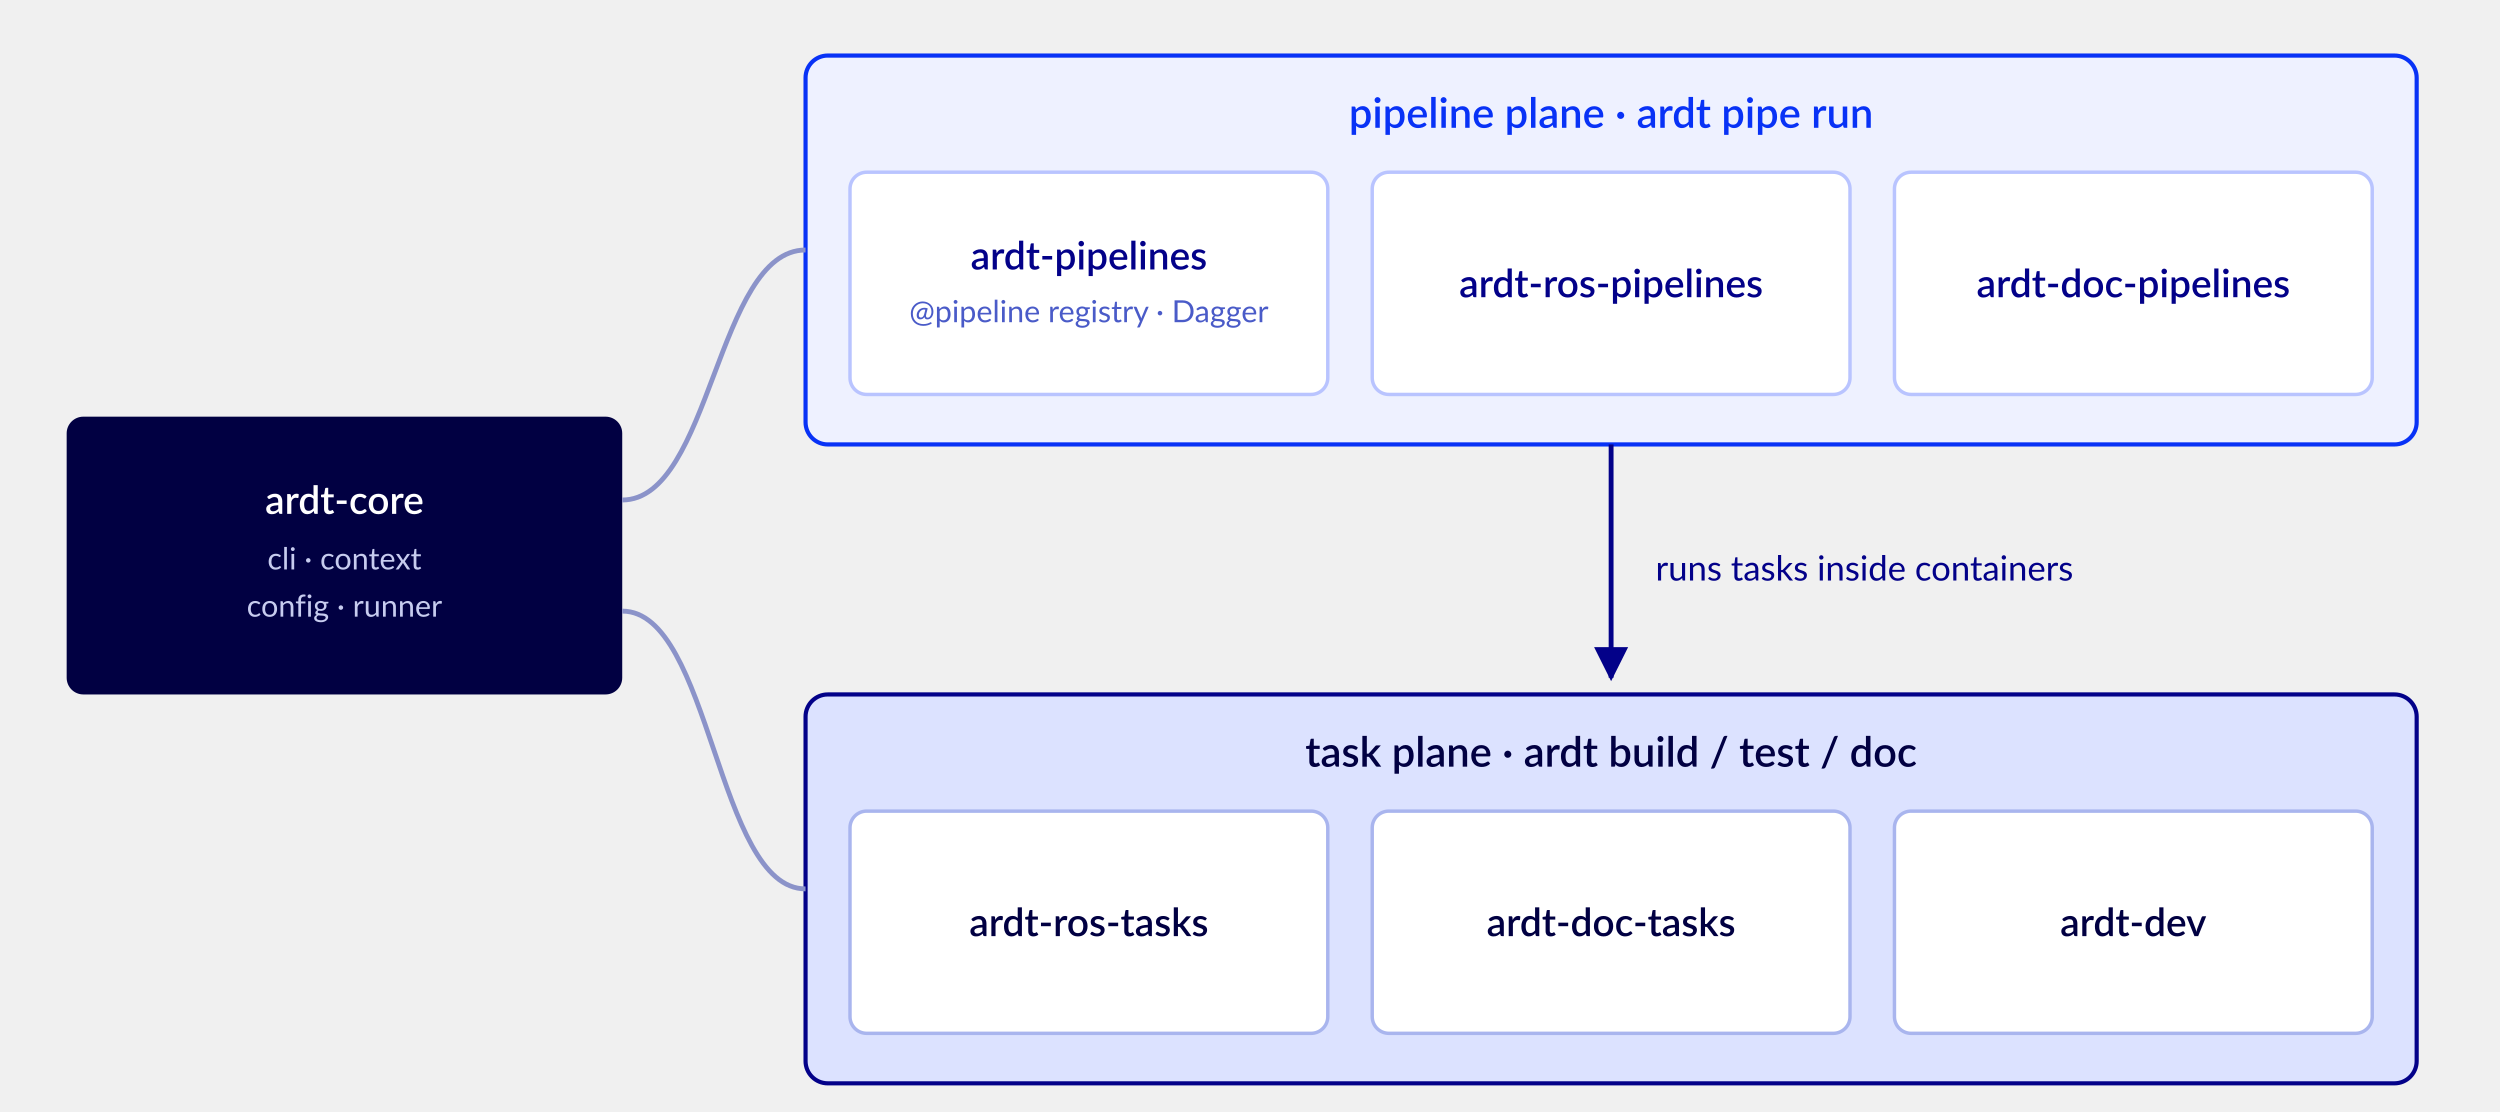
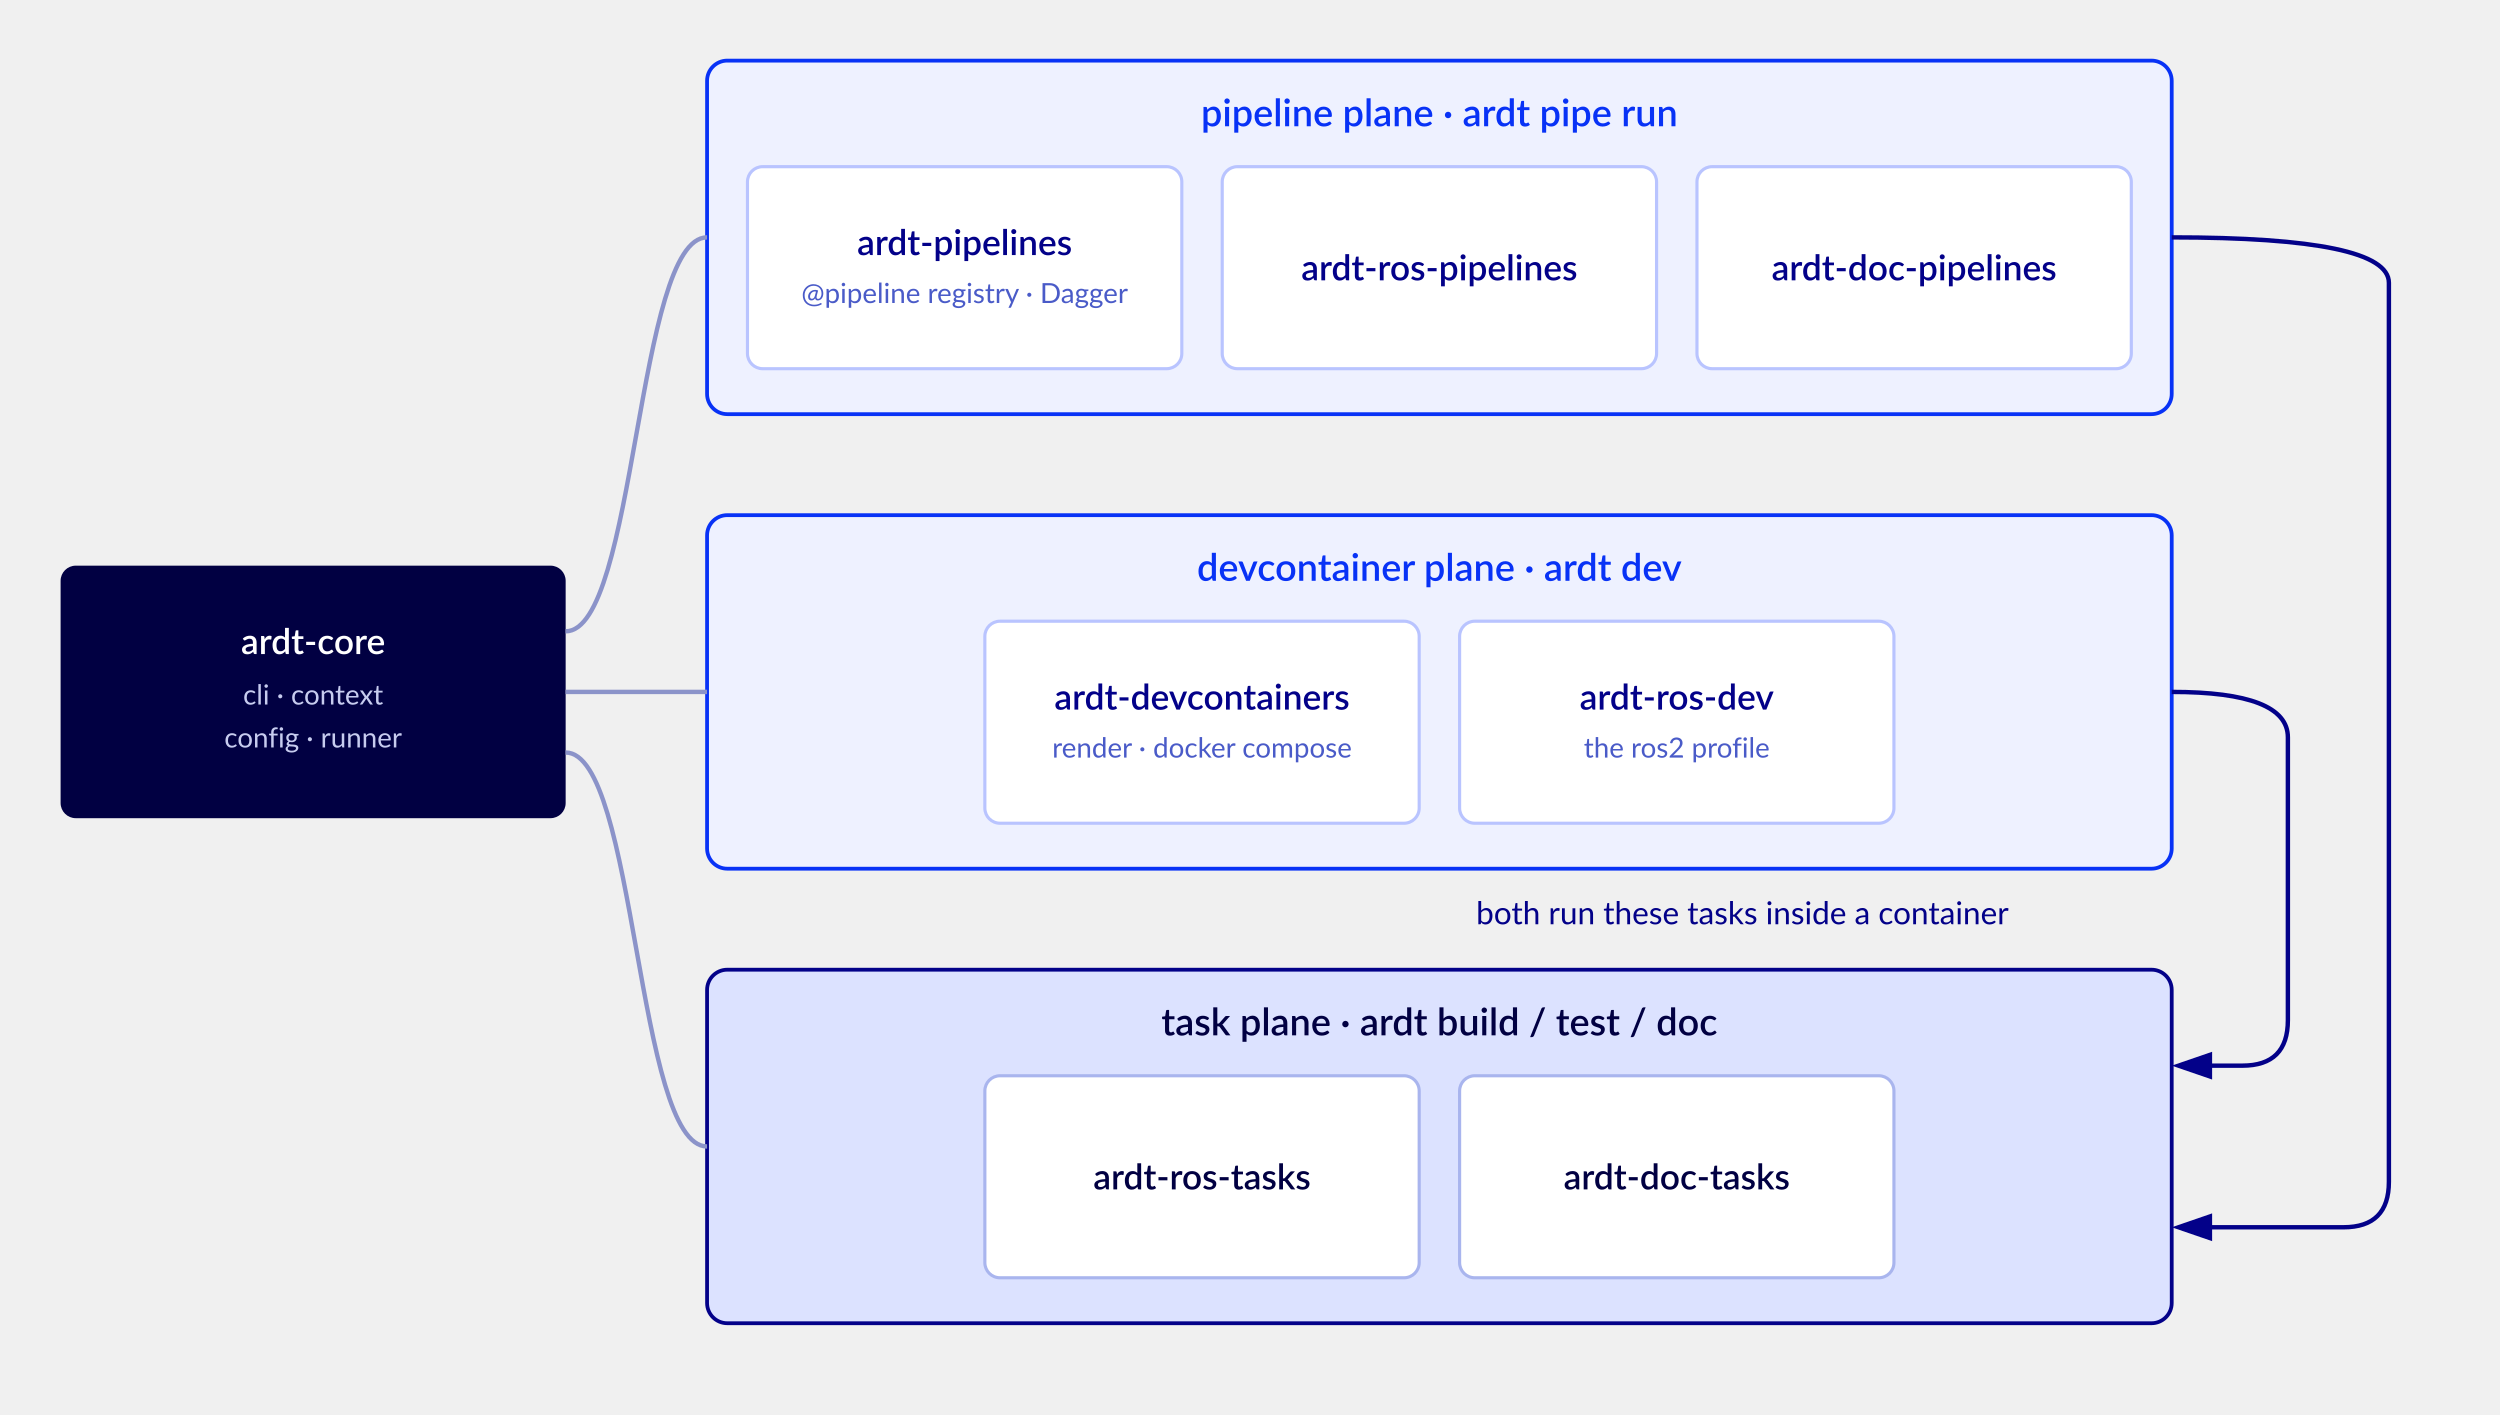
- <svg xmlns="http://www.w3.org/2000/svg" viewBox="0 0 900 400" width="900" height="400" role="img" aria-labelledby="planes-title planes-desc">
-   <defs>
-     <marker id="arrow" viewBox="0 0 10 10" refX="9" refY="5" markerWidth="7" markerHeight="7" orient="auto-start-reverse">
-       <path d="M 0 0 L 10 5 L 0 10 z" fill="#030189" />
-     </marker>
-   </defs>
+ <svg xmlns="http://www.w3.org/2000/svg" viewBox="0 0 990 560" width="990" height="560" role="img" aria-labelledby="planes-title planes-desc">
  <style>
    .plane      { stroke-width: 1.5; }
    .plane-name { font-weight: 600; font-size: 15px; text-anchor: middle; }
    .node       { fill: #ffffff; stroke-width: 1.25; }
    .node-name  { font-size: 14px; font-weight: 600; text-anchor: middle; }
    .node-sub   { font-size: 11px; text-anchor: middle; }
    .link       { fill: none; stroke: #8b93c9; stroke-width: 1.75; }
-     .link-label { font-size: 12.5px; fill: #030189; }
+     .feeds      { fill: none; stroke: #030189; stroke-width: 1.75; }
+     .head       { fill: #030189; }
+     .link-label { font-size: 12.5px; fill: #030189; text-anchor: middle; }
    text        { font-family: Lato, "Helvetica Neue", Helvetica, Arial, sans-serif; }
  </style>
-   <rect class="plane" x="290" y="20" width="580" height="140" rx="8" fill="#eef1ff" stroke="#0832f6" />
-   <text class="plane-name" x="580" y="46" fill="#0832f6">pipeline plane · ardt pipe run</text>
-   <rect class="node" x="306" y="62" width="172" height="80" rx="6" stroke="#b9c4ff" />
-   <text class="node-name" x="392" y="97" fill="#030189">ardt-pipelines</text>
-   <text class="node-sub" x="392" y="116" fill="#4a5bc8">@pipeline registry · Dagger</text>
-   <rect class="node" x="494" y="62" width="172" height="80" rx="6" stroke="#b9c4ff" />
-   <text class="node-name" x="580" y="107" fill="#030189">ardt-ros-pipelines</text>
-   <rect class="node" x="682" y="62" width="172" height="80" rx="6" stroke="#b9c4ff" />
-   <text class="node-name" x="768" y="107" fill="#030189">ardt-doc-pipelines</text>
-   <rect class="plane" x="290" y="250" width="580" height="140" rx="8" fill="#dce2ff" stroke="#030189" />
-   <text class="plane-name" x="580" y="276" fill="#010042">task plane · ardt build / test / doc</text>
-   <rect class="node" x="306" y="292" width="172" height="80" rx="6" stroke="#a9b5ee" />
-   <text class="node-name" x="392" y="337" fill="#010042">ardt-ros-tasks</text>
-   <rect class="node" x="494" y="292" width="172" height="80" rx="6" stroke="#a9b5ee" />
-   <text class="node-name" x="580" y="337" fill="#010042">ardt-doc-tasks</text>
-   <rect class="node" x="682" y="292" width="172" height="80" rx="6" stroke="#a9b5ee" />
-   <text class="node-name" x="768" y="337" fill="#010042">ardt-dev</text>
-   <rect x="24" y="150" width="200" height="100" rx="6" fill="#010042" />
-   <text class="node-name" x="124" y="185" fill="#ffffff">ardt-core</text>
-   <text class="node-sub" x="124" y="205" fill="#c7ccef">cli · context</text>
-   <text class="node-sub" x="124" y="222" fill="#c7ccef">config · runner</text>
-   <path class="link" d="M 224 180 C 256 180, 258 90, 290 90" />
-   <path class="link" d="M 224 220 C 256 220, 258 320, 290 320" />
-   <path d="M 580 160 L 580 244" fill="none" stroke="#030189" stroke-width="1.75" marker-end="url(#arrow)" />
-   <text class="link-label" x="596" y="209">runs tasks inside containers</text>
+   <rect class="plane" x="280" y="24" width="580" height="140" rx="8" fill="#eef1ff" stroke="#0832f6" />
+   <text class="plane-name" x="570" y="50" fill="#0832f6">pipeline plane · ardt pipe run</text>
+   <rect class="node" x="296" y="66" width="172" height="80" rx="6" stroke="#b9c4ff" />
+   <text class="node-name" x="382" y="101" fill="#030189">ardt-pipelines</text>
+   <text class="node-sub" x="382" y="120" fill="#4a5bc8">@pipeline registry · Dagger</text>
+   <rect class="node" x="484" y="66" width="172" height="80" rx="6" stroke="#b9c4ff" />
+   <text class="node-name" x="570" y="111" fill="#030189">ardt-ros-pipelines</text>
+   <rect class="node" x="672" y="66" width="172" height="80" rx="6" stroke="#b9c4ff" />
+   <text class="node-name" x="758" y="111" fill="#030189">ardt-doc-pipelines</text>
+   <rect class="plane" x="280" y="204" width="580" height="140" rx="8" fill="#eef1ff" stroke="#0832f6" />
+   <text class="plane-name" x="570" y="230" fill="#0832f6">devcontainer plane · ardt dev</text>
+   <rect class="node" x="390" y="246" width="172" height="80" rx="6" stroke="#b9c4ff" />
+   <text class="node-name" x="476" y="281" fill="#030189">ardt-devcontainers</text>
+   <text class="node-sub" x="476" y="300" fill="#4a5bc8">render · docker compose</text>
+   <rect class="node" x="578" y="246" width="172" height="80" rx="6" stroke="#b9c4ff" />
+   <text class="node-name" x="664" y="281" fill="#030189">ardt-ros-dev</text>
+   <text class="node-sub" x="664" y="300" fill="#4a5bc8">the ros2 profile</text>
+   <rect class="plane" x="280" y="384" width="580" height="140" rx="8" fill="#dce2ff" stroke="#030189" />
+   <text class="plane-name" x="570" y="410" fill="#010042">task plane · ardt build / test / doc</text>
+   <rect class="node" x="390" y="426" width="172" height="80" rx="6" stroke="#a9b5ee" />
+   <text class="node-name" x="476" y="471" fill="#010042">ardt-ros-tasks</text>
+   <rect class="node" x="578" y="426" width="172" height="80" rx="6" stroke="#a9b5ee" />
+   <text class="node-name" x="664" y="471" fill="#010042">ardt-doc-tasks</text>
+   <rect x="24" y="224" width="200" height="100" rx="6" fill="#010042" />
+   <text class="node-name" x="124" y="259" fill="#ffffff">ardt-core</text>
+   <text class="node-sub" x="124" y="279" fill="#c7ccef">cli · context</text>
+   <text class="node-sub" x="124" y="296" fill="#c7ccef">config · runner</text>
+   <path class="link" d="M 224 250 C 252 250, 252 94, 280 94" />
+   <path class="link" d="M 224 274 L 280 274" />
+   <path class="link" d="M 224 298 C 252 298, 252 454, 280 454" />
+   <path class="feeds" d="M 860 94 Q 946 94 946 112 L 946 468 Q 946 486 928 486 L 872 486" />
+   <path class="feeds" d="M 860 274 Q 906 274 906 292 L 906 404 Q 906 422 888 422 L 872 422" />
+   <path class="head" d="M 860 486 L 876 480.5 L 876 491.5 Z" />
+   <path class="head" d="M 860 422 L 876 416.5 L 876 427.5 Z" />
+   <text class="link-label" x="690" y="366">both run these tasks inside a container</text>
</svg>
